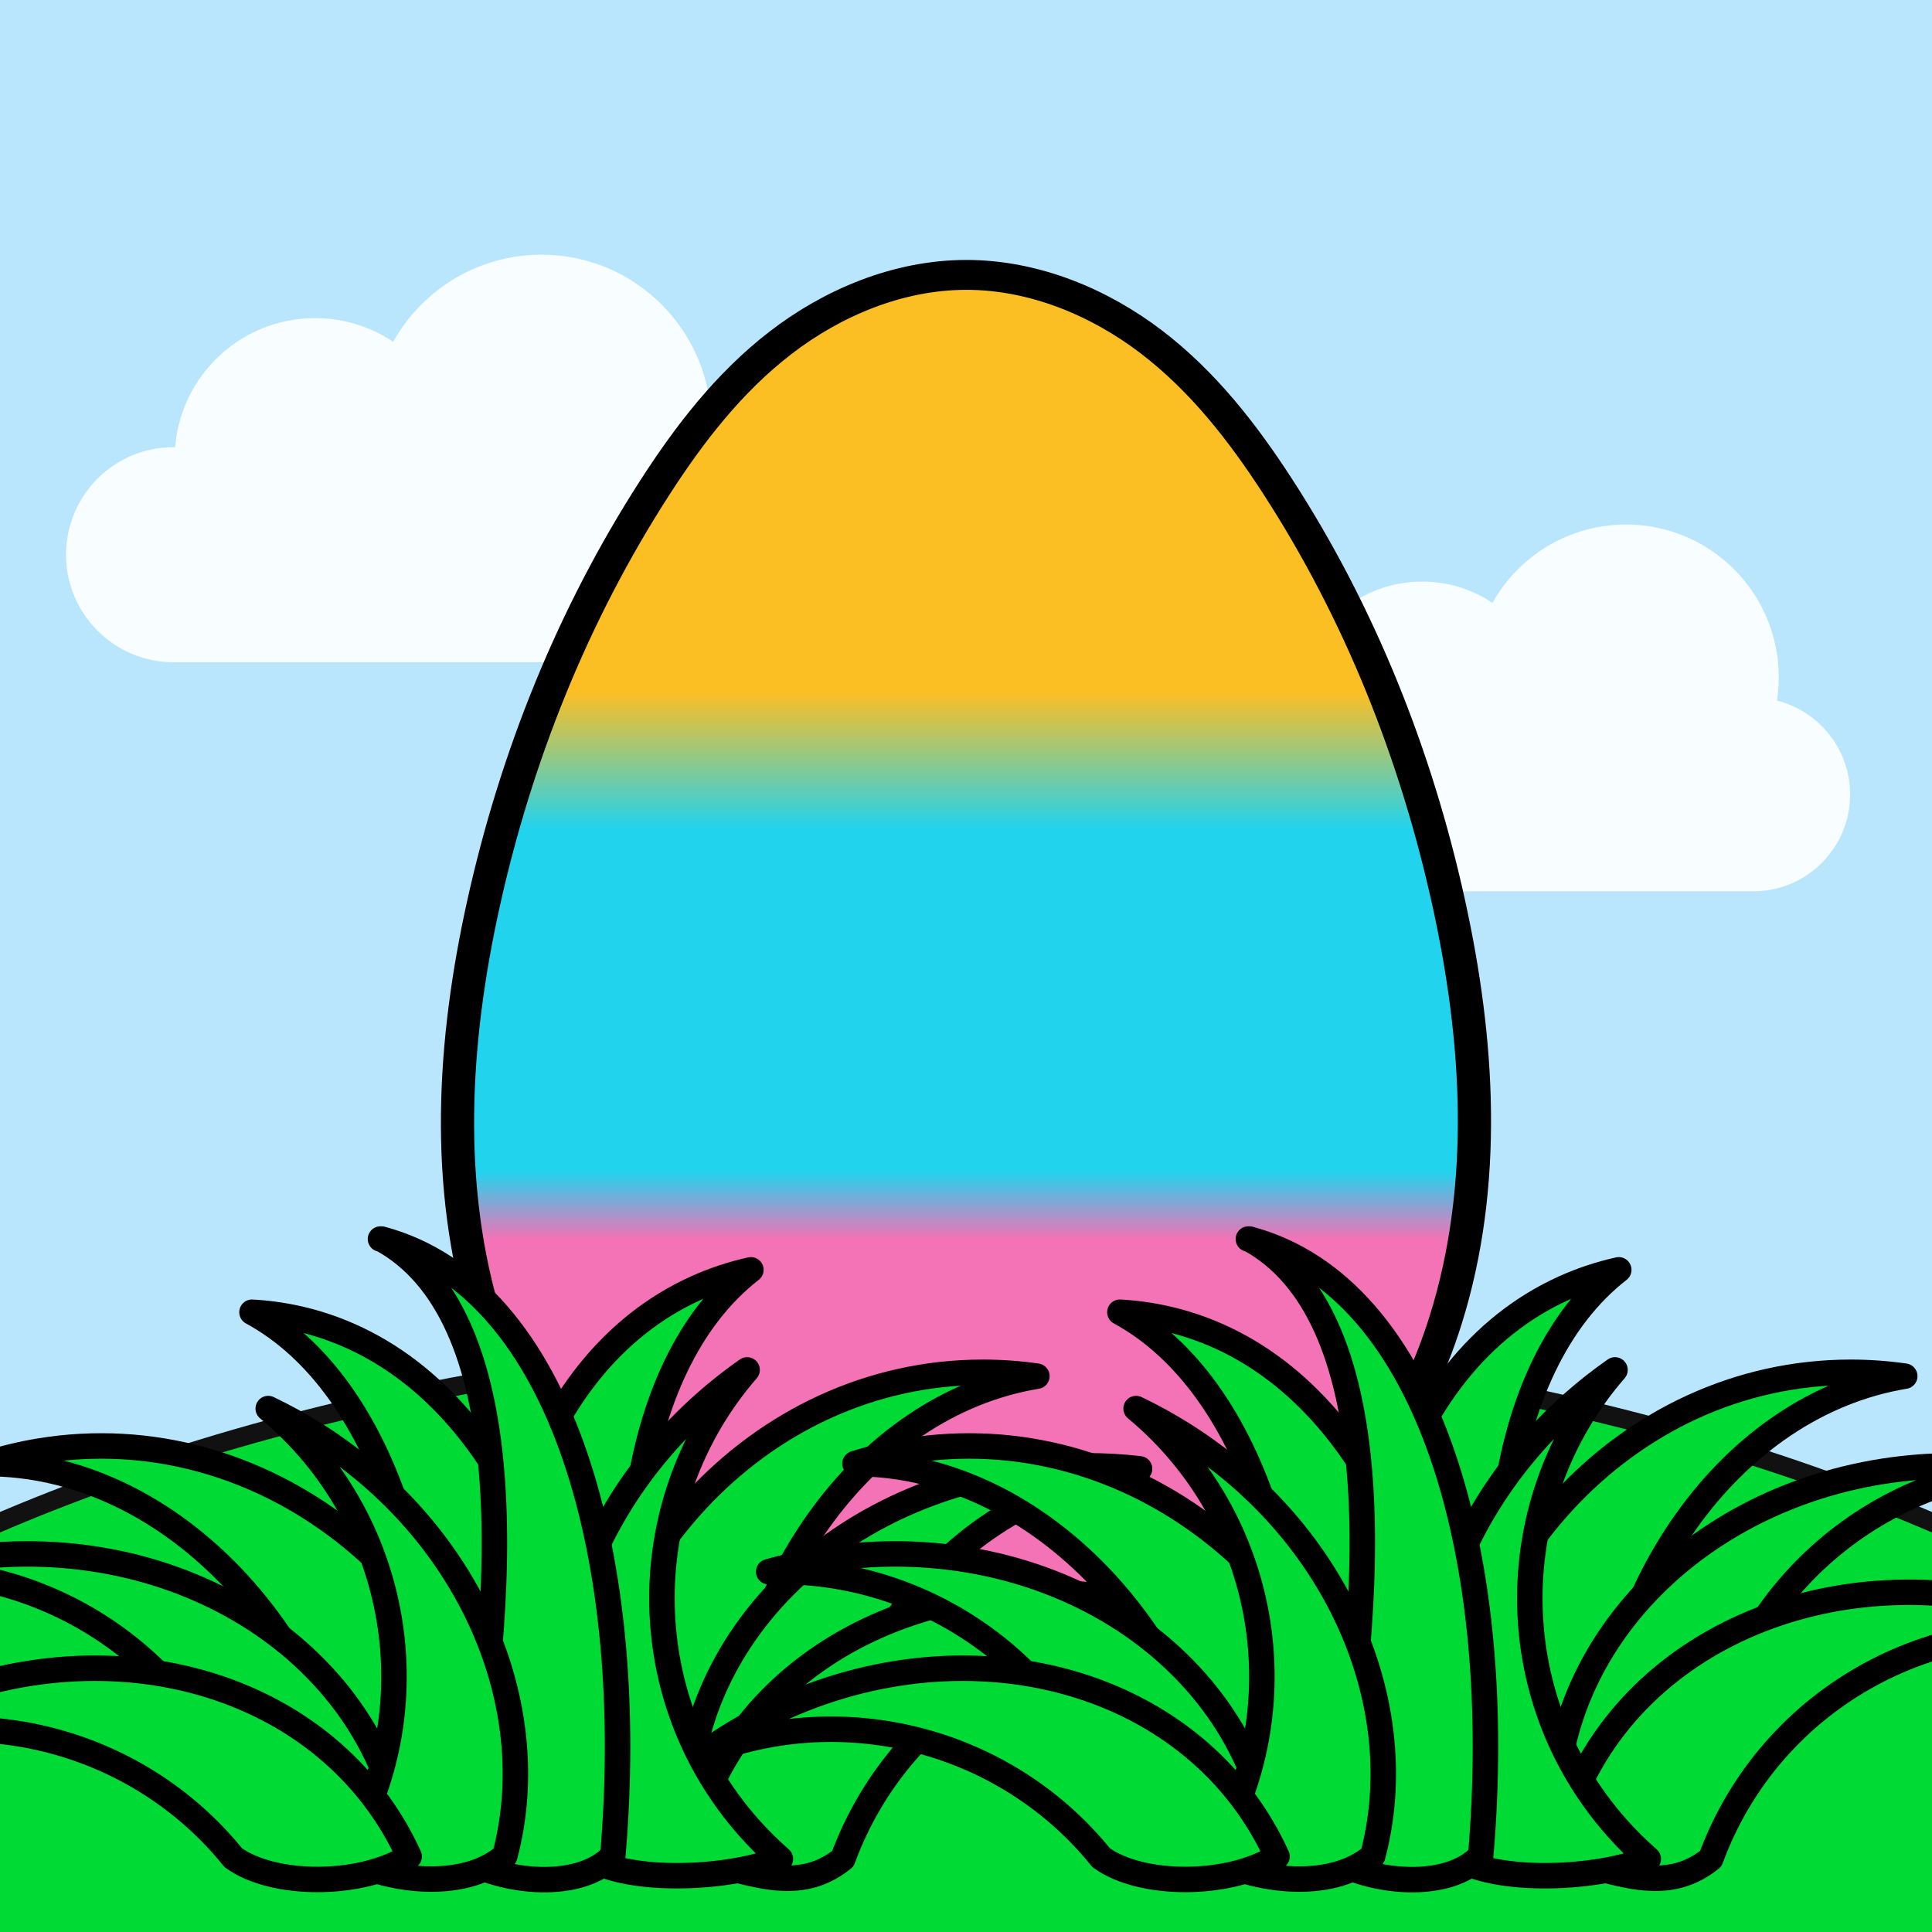
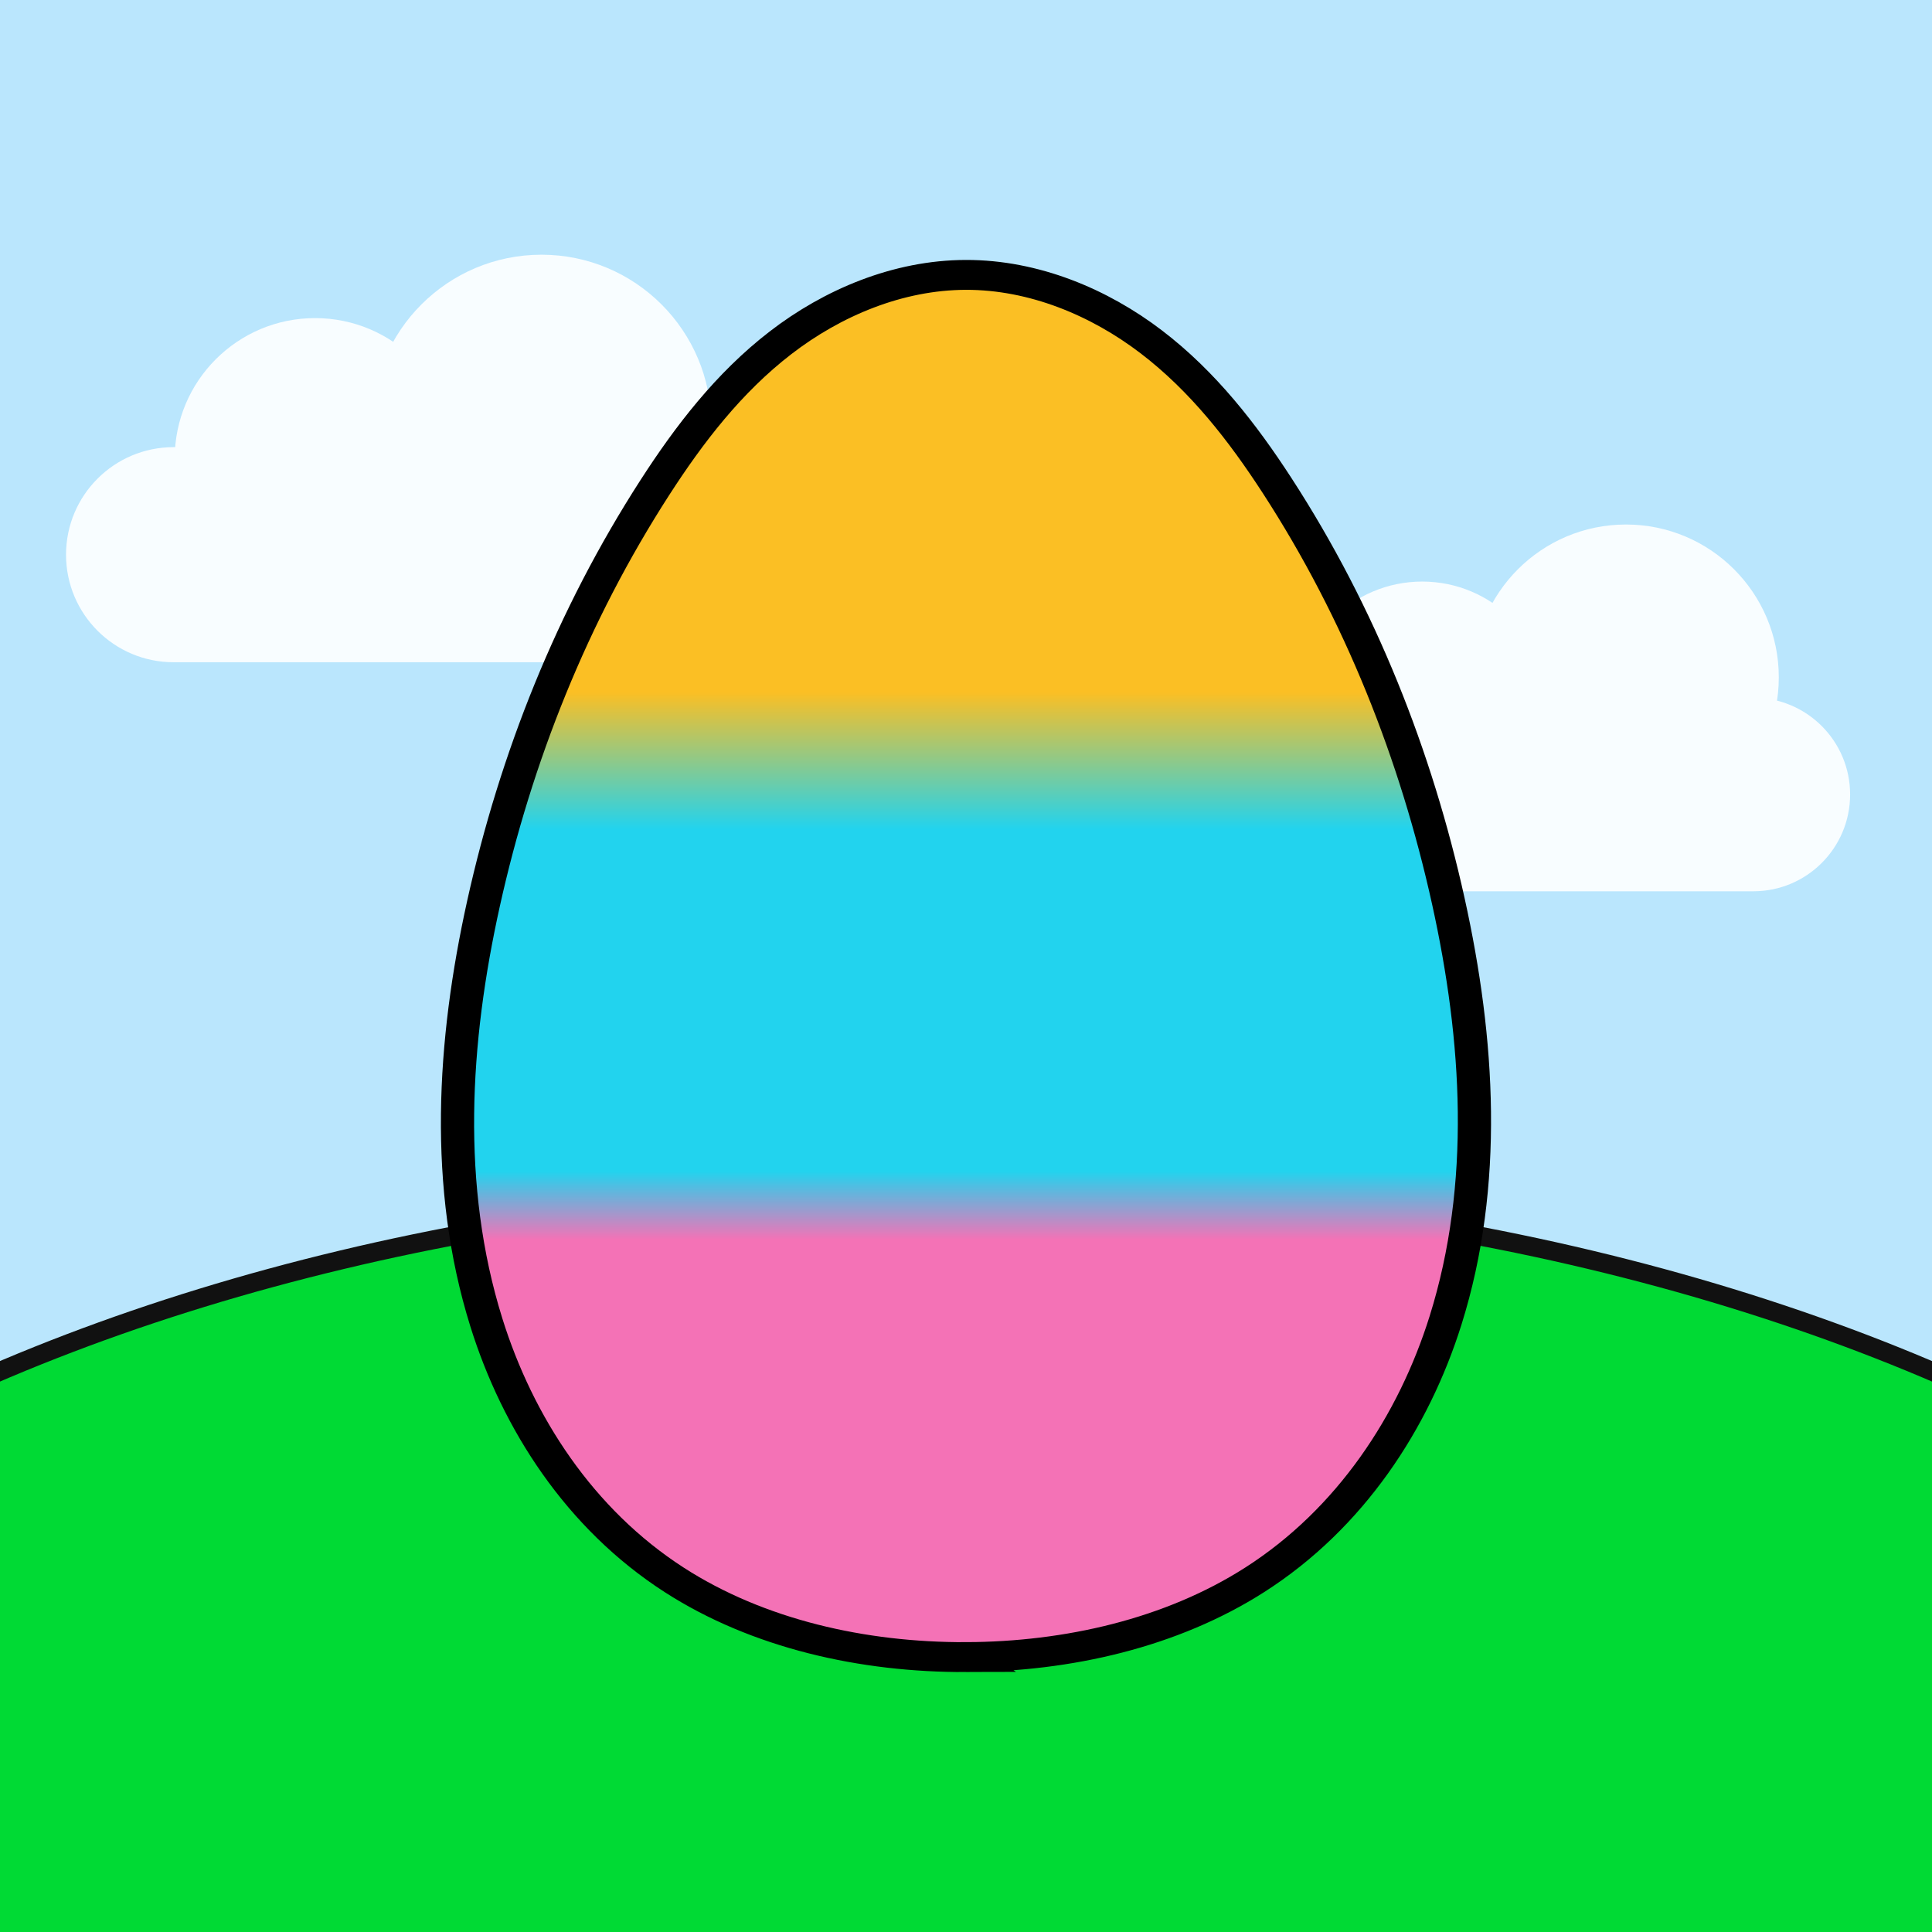
<svg xmlns="http://www.w3.org/2000/svg" width="1024" height="1024" viewBox="0 0 1024 1024">
  <rect width="1024" height="1024" fill="#bae6fd" />
  <defs>
    <linearGradient id="egg" x1="0%" x2="100%" y1="0%" y2="0%">
      <stop offset="0%" stop-color="#F472B6" />
      <stop offset="30%" stop-color="#F472B6" />
      <stop offset="35%" stop-color="#22D3EE" />
      <stop offset="60%" stop-color="#22D3EE" />
      <stop offset="70%" stop-color="#FBBF24" />
      <stop offset="100%" stop-color="#FBBF24" />
    </linearGradient>
  </defs>
  <g fill="#fff" opacity="0.9">
    <g transform="translate(35 165) scale(1.2)">
      <rect x="0" y="60" width="320" height="95" rx="47.5" />
      <circle cx="110" cy="65" r="62" />
      <circle cx="210" cy="50" r="75" />
    </g>
    <g transform="translate(635 305) scale(1.08)">
      <rect x="0" y="60" width="320" height="95" rx="47.5" />
      <circle cx="110" cy="65" r="62" />
      <circle cx="210" cy="50" r="75" />
    </g>
  </g>
-   <ellipse cx="512" cy="1190" rx="850" ry="480" fill="#00da34" stroke="#111" stroke-width="10" />
+   <ellipse cx="512" cy="1110" rx="850" ry="480" fill="#00da34" stroke="#111" stroke-width="10" />
  <g transform="translate(512 512) scale(2.2) translate(-135 -140)">
    <g transform="rotate(-90 160 160)">
      <path d="m15 134.99c-0.095-24.82 6.21-50.094 20.678-70.294 16.302-22.761 41.953-37.686 68.962-45.268 36.305-10.192 75.107-8.043 112.09-0.668 39.009 7.779 76.974 21.336 111.36 41.289 14.236 8.263 28.01 17.757 38.712 30.24 10.702 12.484 18.167 28.28 18.2 44.7 0.033 16.363-7.319 32.141-17.918 44.636-10.598 12.496-24.278 22.027-38.44 30.304-34.321 20.059-72.335 33.527-111.36 41.289-36.989 7.359-75.797 9.566-112.09-0.668-27.288-7.694-53.135-22.931-69.515-46.004-14.236-20.053-20.584-44.993-20.678-69.558z" transform="scale(0.9 1)" fill="url(#egg)" stroke="#000" stroke-width="8" />
    </g>
  </g>
-   <g fill="#00da34" stroke="#000" stroke-width="5" stroke-linejoin="round">
-     <g transform="translate(-120 455) scale(2.7)">
-       <g transform="translate(7.246111 37.27928)">
-         <path d="M150.406,150c0-47.724,35.691-86.412,79.718-86.412c3.599,0,7.142.259,10.615.759C206.693,69.973,180.427,106.177,180.427,150c0,2.918.116,5.801.344,8.645h-29.971c-.261-2.843-.394-5.727-.394-8.645Z" />
-         <path d="M172.163,150c0-37.59,35.062-68.062,78.312-68.062c3.535,0,7.016.204,10.427.598C227.458,86.967,201.655,115.483,201.655,150c0,2.928.186,5.814.546,8.645h-29.412c-.413-2.831-.626-5.716-.626-8.645Z" />
-         <path d="M173.833,47.057c3.486-1.578,7.083-2.766,10.766-3.582-24.266,18.885-30.068,64.881-15.582,115.169h-31.739c-9.843-51.087,3.513-96.632,36.555-111.587l0-0Z" transform="translate(0.000001 0)" />
-         <path d="M172.984,149.209c12.694-35.382,55.986-52.224,96.696-37.619c3.328,1.194,6.535,2.561,9.613,4.084-32.8-7.085-66.528,10.81-78.359,42.97-9.635,7.786-19.884,1.542-30.489,0c.581-3.171,1.423-6.323,2.54-9.435h0Z" transform="translate(1.71932 0.441921)" />
-         <path d="M176.319,69.112c2.649-2.342,5.391-4.494,8.209-6.458-22.123,25.472-22.568,63.926.293,89.787c1.97,2.229,4.055,4.297,6.237,6.205-10.603,4.108-29.343,4.682-37.25,0-13.649-27.874-5.175-65.058,22.512-89.533h-0Z" transform="translate(-0.666971 0.467285)" />
-       </g>
-       <g transform="matrix(-0.986718 0.16244 0.16244 0.986718 268.9967 16.1918)">
-         <path d="M150.406,150c0-47.724,35.691-86.412,79.718-86.412c3.599,0,7.142.259,10.615.759C206.693,69.973,180.427,106.177,180.427,150c0,.837.01,1.671.029,2.502l-29.776,4.707c-.181-2.377-.273-4.781-.273-7.209v-0Z" />
-         <path d="M172.163,150c0-37.59,35.062-68.062,78.312-68.062c3.535,0,7.016.204,10.427.598-33.171,4.395-58.823,32.48-59.243,66.615l-29.377,4.644c-.079-1.256-.12-2.521-.12-3.794Z" />
-         <path d="M173.833,47.057c3.486-1.578,7.083-2.766,10.766-3.582-23.597,18.364-29.734,62.364-16.735,111.017L137.407,159.307c-10.087-51.355,3.241-97.229,36.426-112.25v-0Z" />
-         <path d="M156.932,33.395c0,0,.442-.073,0,0-23.916,18.613-14.721,70.192,4.626,122.095-7.68,6.786-22.478,10.457-29.776,4.707-14.197-55.916-8.571-111.539,25.15-126.802Z" transform="translate(0.249371 0.035011)" />
-         <path d="M176.319,69.112c2.649-2.342,5.391-4.494,8.209-6.458-21.966,25.291-22.561,63.382-.189,89.235-7.241,5.829-21.902,10.681-31.375,4.96-12.435-27.659-3.741-63.783,23.355-87.737v0Z" />
-         <path d="M172.984,149.209c12.694-35.382,55.986-52.224,96.696-37.619c3.328,1.194,6.535,2.561,9.613,4.084-29.176-6.302-59.088,7.161-73.668,32.849-6.816,6.927-23.828,9.766-34.115,5.393.423-1.577.914-3.147,1.474-4.707Z" />
-       </g>
-     </g>
-     <g transform="translate(340 455) scale(2.7)">
-       <g transform="translate(7.246111 37.27928)">
-         <path d="M150.406,150c0-47.724,35.691-86.412,79.718-86.412c3.599,0,7.142.259,10.615.759C206.693,69.973,180.427,106.177,180.427,150c0,2.918.116,5.801.344,8.645h-29.971c-.261-2.843-.394-5.727-.394-8.645Z" />
-         <path d="M172.163,150c0-37.59,35.062-68.062,78.312-68.062c3.535,0,7.016.204,10.427.598C227.458,86.967,201.655,115.483,201.655,150c0,2.928.186,5.814.546,8.645h-29.412c-.413-2.831-.626-5.716-.626-8.645Z" />
-         <path d="M173.833,47.057c3.486-1.578,7.083-2.766,10.766-3.582-24.266,18.885-30.068,64.881-15.582,115.169h-31.739c-9.843-51.087,3.513-96.632,36.555-111.587l0-0Z" transform="translate(0.000001 0)" />
-         <path d="M172.984,149.209c12.694-35.382,55.986-52.224,96.696-37.619c3.328,1.194,6.535,2.561,9.613,4.084-32.8-7.085-66.528,10.81-78.359,42.97-9.635,7.786-19.884,1.542-30.489,0c.581-3.171,1.423-6.323,2.54-9.435h0Z" transform="translate(1.71932 0.441921)" />
-         <path d="M176.319,69.112c2.649-2.342,5.391-4.494,8.209-6.458-22.123,25.472-22.568,63.926.293,89.787c1.97,2.229,4.055,4.297,6.237,6.205-10.603,4.108-29.343,4.682-37.25,0-13.649-27.874-5.175-65.058,22.512-89.533h-0Z" transform="translate(-0.666971 0.467285)" />
-       </g>
-       <g transform="matrix(-0.986718 0.16244 0.16244 0.986718 268.9967 16.1918)">
-         <path d="M150.406,150c0-47.724,35.691-86.412,79.718-86.412c3.599,0,7.142.259,10.615.759C206.693,69.973,180.427,106.177,180.427,150c0,.837.01,1.671.029,2.502l-29.776,4.707c-.181-2.377-.273-4.781-.273-7.209v-0Z" />
-         <path d="M172.163,150c0-37.59,35.062-68.062,78.312-68.062c3.535,0,7.016.204,10.427.598-33.171,4.395-58.823,32.48-59.243,66.615l-29.377,4.644c-.079-1.256-.12-2.521-.12-3.794Z" />
-         <path d="M173.833,47.057c3.486-1.578,7.083-2.766,10.766-3.582-23.597,18.364-29.734,62.364-16.735,111.017L137.407,159.307c-10.087-51.355,3.241-97.229,36.426-112.25v-0Z" />
-         <path d="M156.932,33.395c0,0,.442-.073,0,0-23.916,18.613-14.721,70.192,4.626,122.095-7.68,6.786-22.478,10.457-29.776,4.707-14.197-55.916-8.571-111.539,25.15-126.802Z" transform="translate(0.249371 0.035011)" />
-         <path d="M176.319,69.112c2.649-2.342,5.391-4.494,8.209-6.458-21.966,25.291-22.561,63.382-.189,89.235-7.241,5.829-21.902,10.681-31.375,4.96-12.435-27.659-3.741-63.783,23.355-87.737v0Z" />
-         <path d="M172.984,149.209c12.694-35.382,55.986-52.224,96.696-37.619c3.328,1.194,6.535,2.561,9.613,4.084-29.176-6.302-59.088,7.161-73.668,32.849-6.816,6.927-23.828,9.766-34.115,5.393.423-1.577.914-3.147,1.474-4.707Z" />
-       </g>
-     </g>
-   </g>
</svg>
